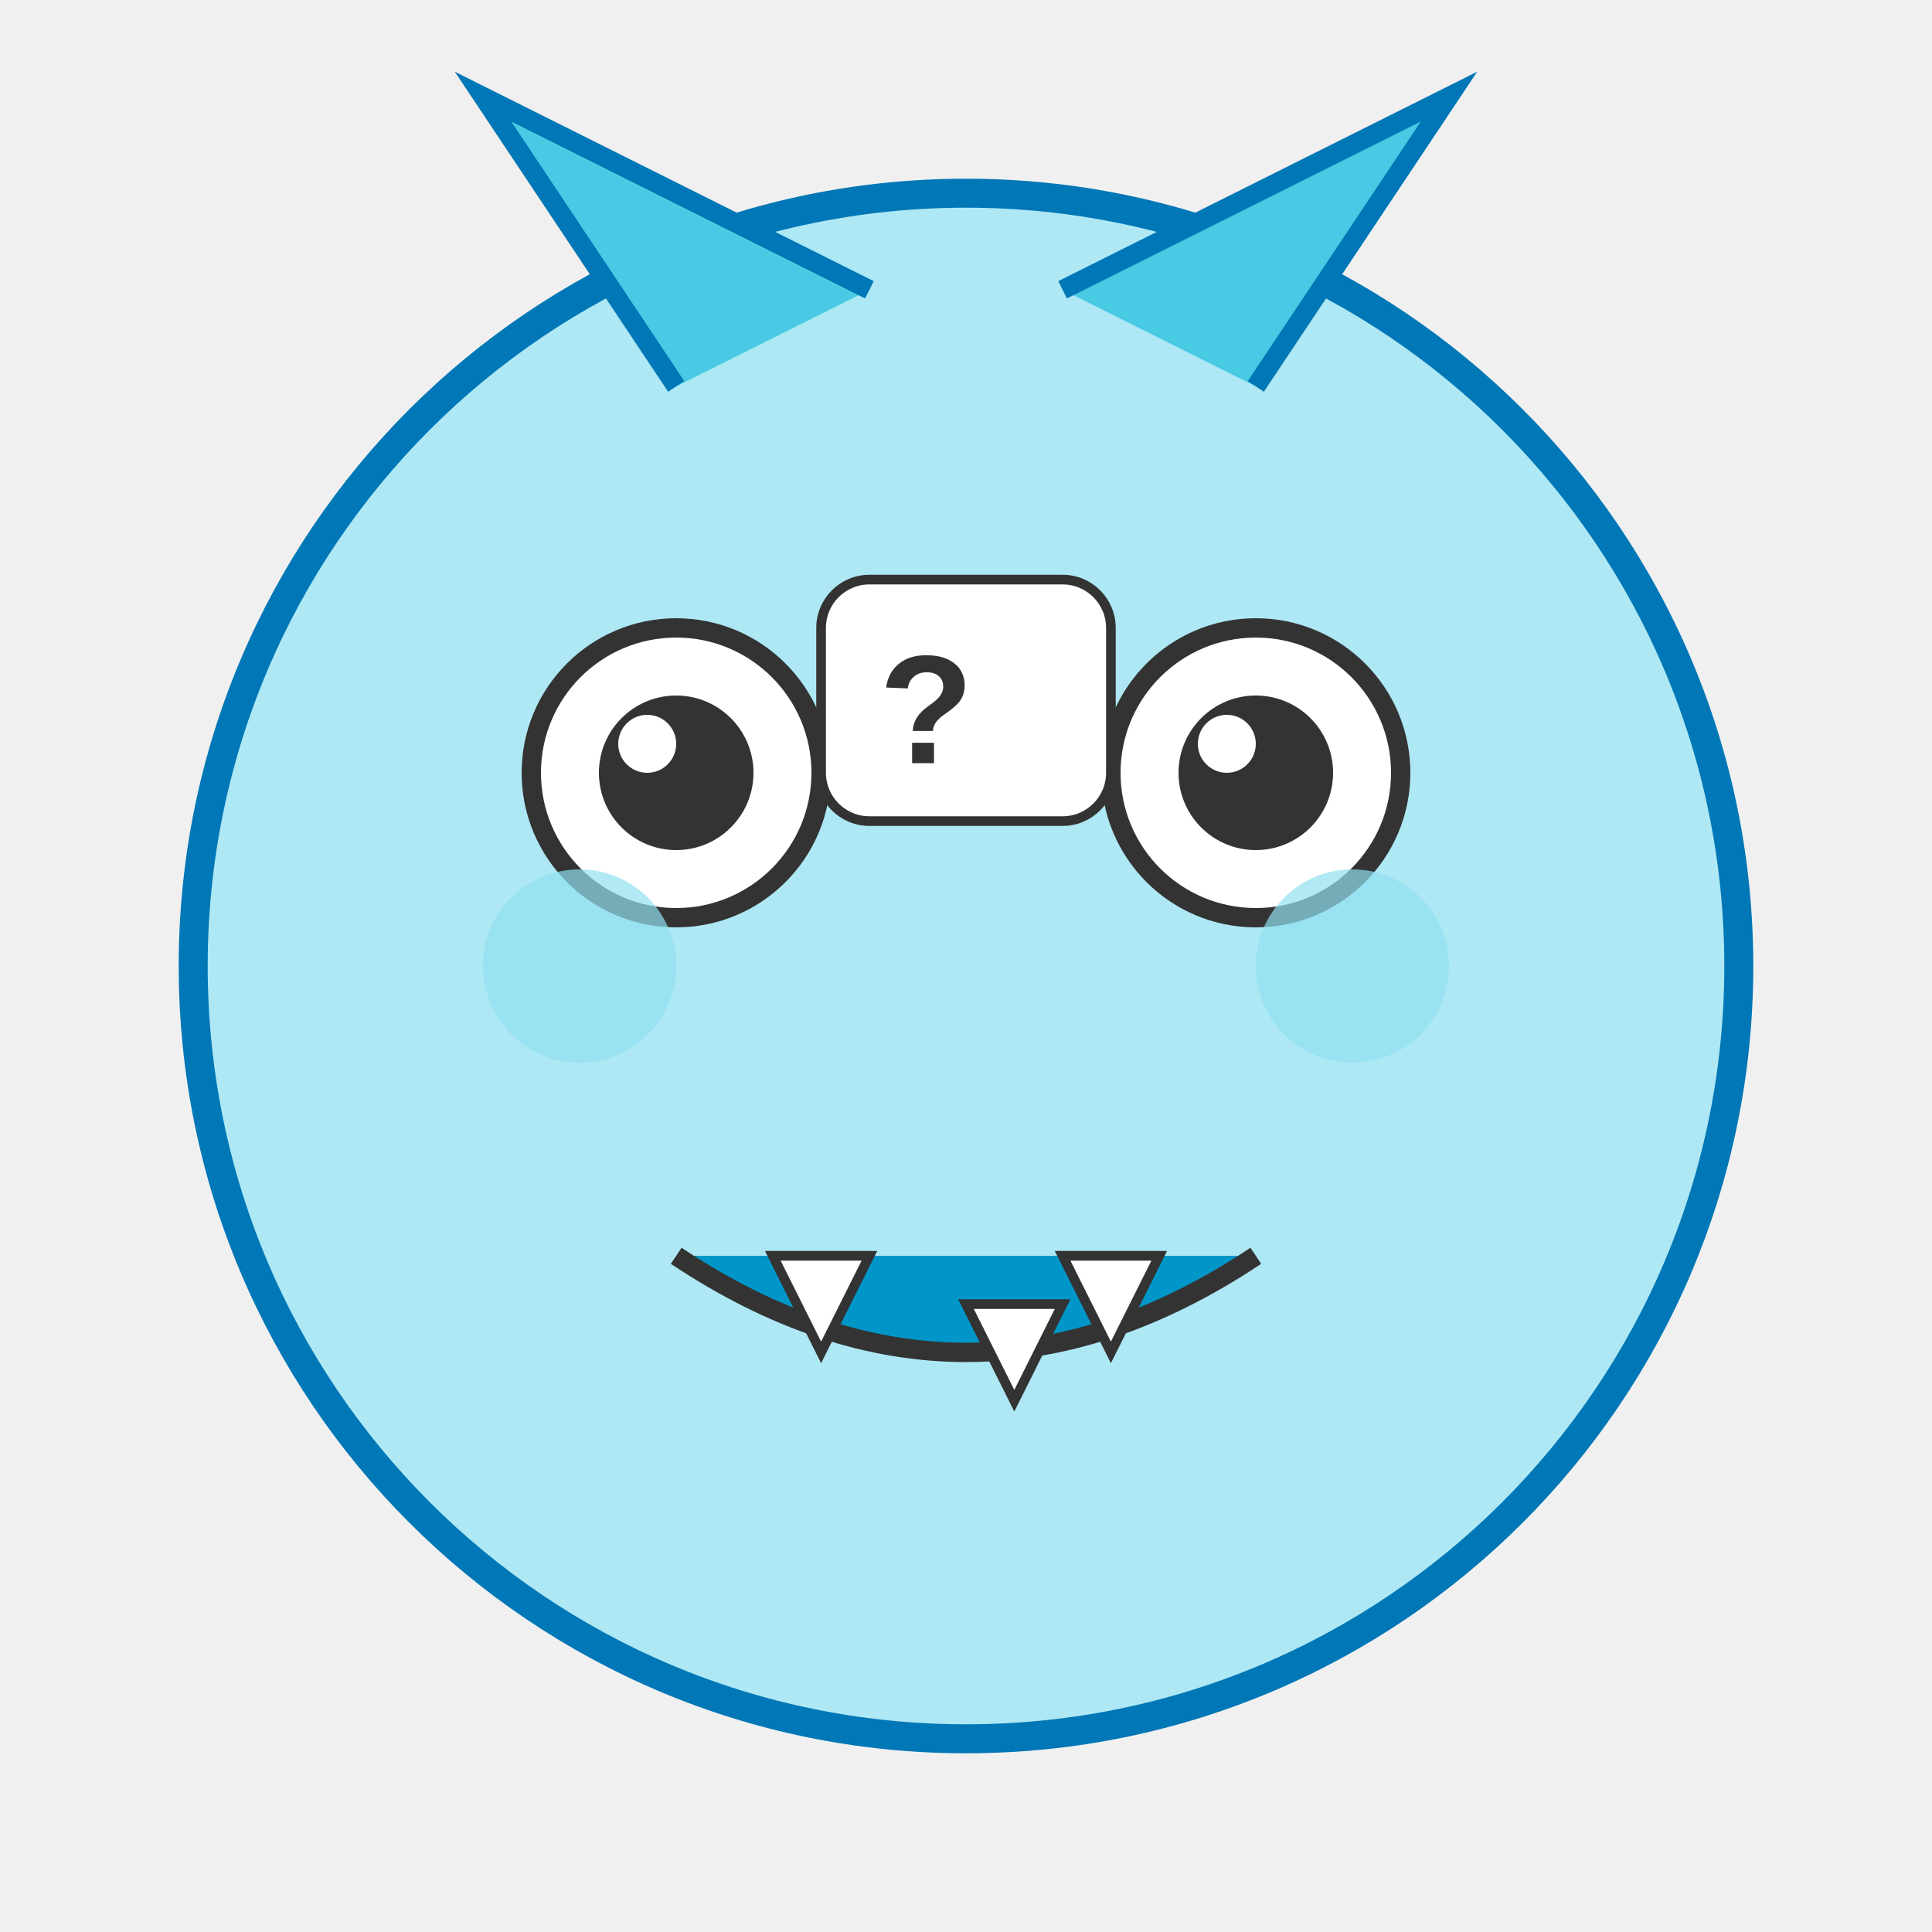
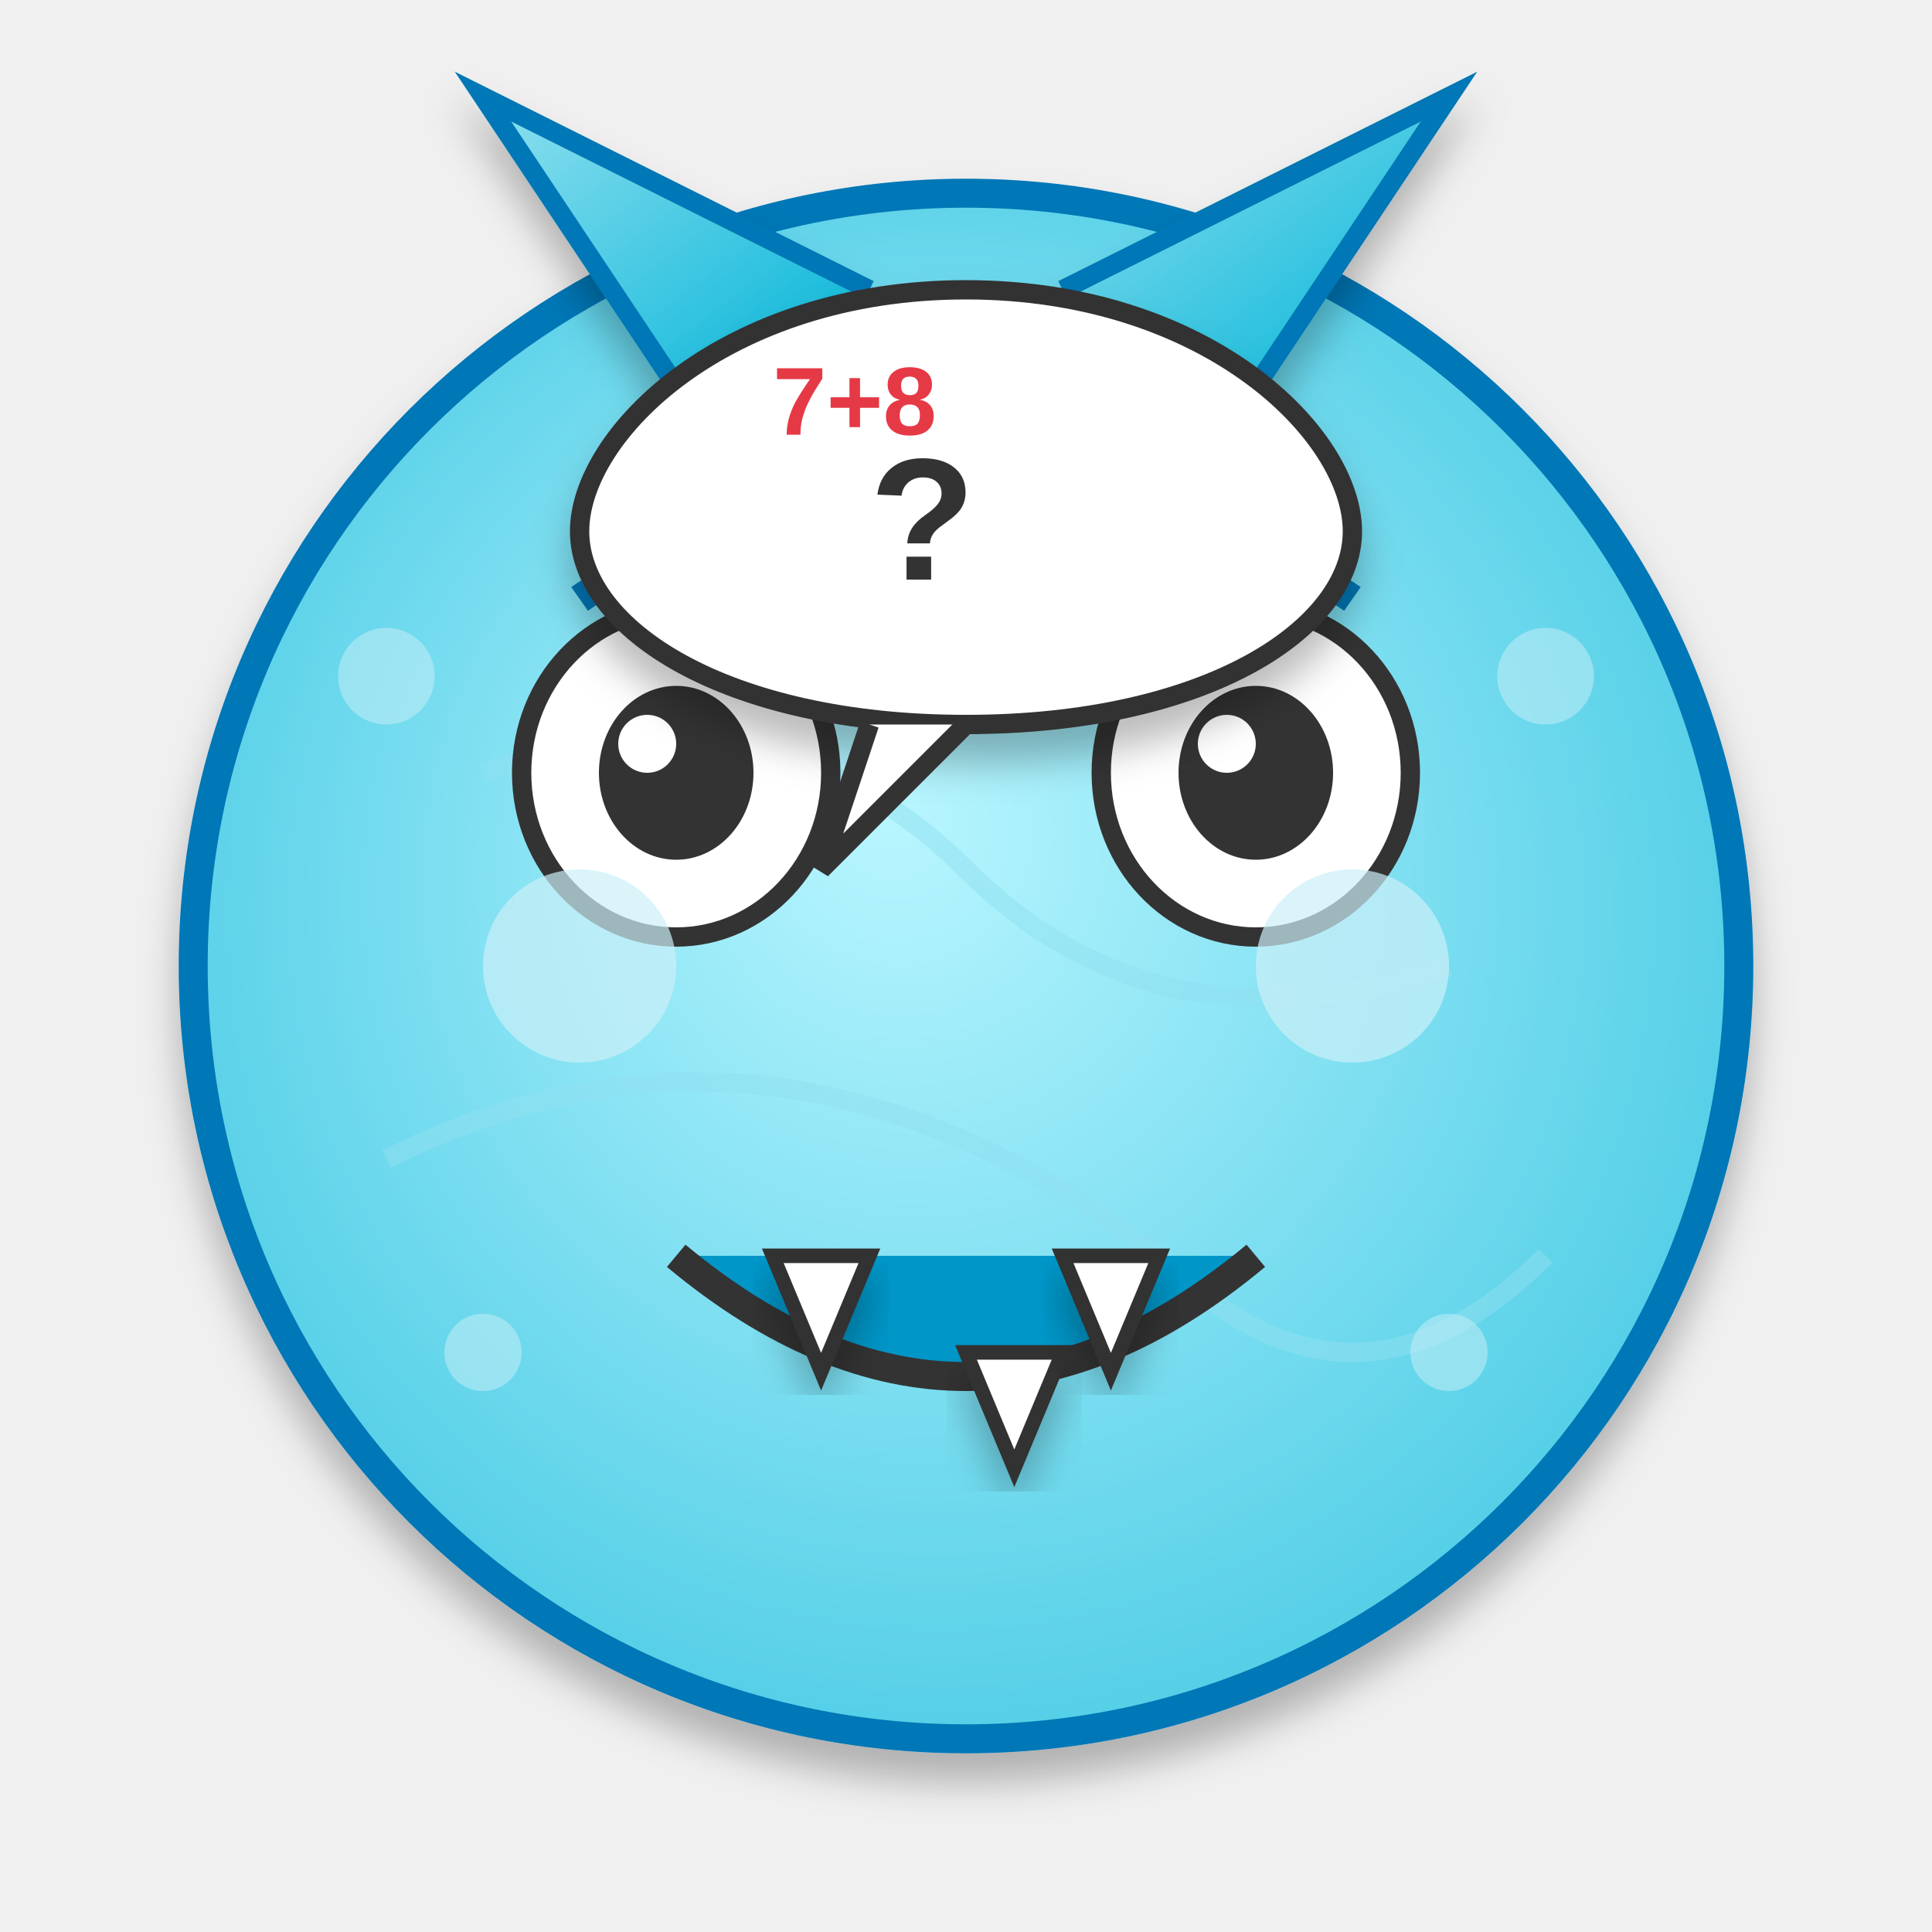
<svg xmlns="http://www.w3.org/2000/svg" viewBox="0 0 200 200" width="200" height="200">
-   <circle cx="100" cy="100" r="80" fill="#ADE8F4" stroke="#0077B6" stroke-width="3" />
-   <circle cx="70" cy="80" r="15" fill="white" stroke="#333" stroke-width="2" />
-   <circle cx="130" cy="80" r="15" fill="white" stroke="#333" stroke-width="2" />
-   <circle cx="70" cy="80" r="8" fill="#333" />
-   <circle cx="130" cy="80" r="8" fill="#333" />
-   <circle cx="67" cy="77" r="3" fill="white" />
-   <circle cx="127" cy="77" r="3" fill="white" />
-   <path d="M70 130 Q100 150 130 130" fill="#0096C7" stroke="#333" stroke-width="2" />
-   <polygon points="80,130 90,130 85,140" fill="white" stroke="#333" stroke-width="1" />
-   <polygon points="100,135 110,135 105,145" fill="white" stroke="#333" stroke-width="1" />
-   <polygon points="120,130 110,130 115,140" fill="white" stroke="#333" stroke-width="1" />
-   <path d="M70 40 L50 10 L90 30" fill="#48CAE4" stroke="#0077B6" stroke-width="2" />
-   <path d="M130 40 L150 10 L110 30" fill="#48CAE4" stroke="#0077B6" stroke-width="2" />
-   <circle cx="60" cy="100" r="10" fill="#90E0EF" opacity="0.7" />
-   <circle cx="140" cy="100" r="10" fill="#90E0EF" opacity="0.7" />
-   <rect x="85" y="60" width="30" height="25" rx="5" ry="5" fill="white" stroke="#333" stroke-width="1" />
-   <text x="91" y="79" font-family="Arial" font-size="16" font-weight="bold" fill="#333">?</text>
+   <defs>
+     <radialGradient id="monsterBody" cx="50%" cy="50%" r="70%" fx="45%" fy="40%">
+       <stop offset="0%" stop-color="#B9F6FF" />
+       <stop offset="85%" stop-color="#48CAE4" />
+       <stop offset="100%" stop-color="#0096C7" />
+     </radialGradient>
+     <linearGradient id="hornGradient" x1="0%" y1="0%" x2="100%" y2="100%">
+       <stop offset="0%" stop-color="#90E0EF" />
+       <stop offset="100%" stop-color="#00B4D8" />
+     </linearGradient>
+     <filter id="glow" x="-20%" y="-20%" width="140%" height="140%">
+       <feGaussianBlur stdDeviation="3" result="blur" />
+       <feComposite in="SourceGraphic" in2="blur" operator="over" />
+     </filter>
+     <filter id="shadow" x="-20%" y="-20%" width="140%" height="140%">
+       <feDropShadow dx="0" dy="3" stdDeviation="2" flood-color="#00000044" />
+     </filter>
+   </defs>
+   <g>
+     <circle cx="100" cy="100" r="80" fill="url(#monsterBody)" stroke="#0077B6" stroke-width="3" filter="url(#shadow)" />
+     <path d="M50 80 Q80 70, 100 90 Q120 110, 150 100" stroke="#90E0EF" stroke-width="2" fill="none" opacity="0.5" />
+     <path d="M40 120 Q80 100, 120 130 Q140 150, 160 130" stroke="#90E0EF" stroke-width="2" fill="none" opacity="0.5" />
+   </g>
+   <g>
+     <ellipse cx="70" cy="80" rx="16" ry="17" fill="white" stroke="#333" stroke-width="2" />
+     <ellipse cx="70" cy="80" rx="8" ry="9" fill="#333">
+       <animate attributeName="cy" from="80" to="82" dur="4s" repeatCount="indefinite" />
+     </ellipse>
+     <circle cx="67" cy="77" r="3" fill="white" />
+     <ellipse cx="130" cy="80" rx="16" ry="17" fill="white" stroke="#333" stroke-width="2" />
+     <ellipse cx="130" cy="80" rx="8" ry="9" fill="#333">
+       <animate attributeName="cy" from="80" to="82" dur="4s" repeatCount="indefinite" />
+     </ellipse>
+     <circle cx="127" cy="77" r="3" fill="white" />
+     <path d="M60 62 Q70 55 80 62" stroke="#0077B6" stroke-width="3" fill="none" />
+     <path d="M120 62 Q130 55 140 62" stroke="#0077B6" stroke-width="3" fill="none" />
+   </g>
+   <path d="M70 130 Q100 155 130 130" fill="#0096C7" stroke="#333" stroke-width="3">
+     <animate attributeName="d" values="M70 130 Q100 155 130 130; M70 135 Q100 165 130 135; M70 130 Q100 155 130 130" dur="7s" repeatCount="indefinite" />
+   </path>
+   <g>
+     <polygon points="80,130 90,130 85,142" fill="white" stroke="#333" stroke-width="1.5" filter="url(#shadow)" />
+     <polygon points="100,140 110,140 105,152" fill="white" stroke="#333" stroke-width="1.5" filter="url(#shadow)" />
+     <polygon points="120,130 110,130 115,142" fill="white" stroke="#333" stroke-width="1.5" filter="url(#shadow)" />
+   </g>
+   <g>
+     <path d="M70 40 L50 10 L90 30" fill="url(#hornGradient)" stroke="#0077B6" stroke-width="2" filter="url(#shadow)">
+       <animate attributeName="d" values="M70 40 L50 10 L90 30; M70 40 L48 8 L90 30; M70 40 L50 10 L90 30" dur="5s" repeatCount="indefinite" />
+     </path>
+     <path d="M130 40 L150 10 L110 30" fill="url(#hornGradient)" stroke="#0077B6" stroke-width="2" filter="url(#shadow)">
+       <animate attributeName="d" values="M130 40 L150 10 L110 30; M130 40 L152 8 L110 30; M130 40 L150 10 L110 30" dur="5s" repeatCount="indefinite" />
+     </path>
+   </g>
+   <circle cx="60" cy="100" r="10" fill="#CAF0F8" opacity="0.7" />
+   <circle cx="140" cy="100" r="10" fill="#CAF0F8" opacity="0.7" />
+   <circle cx="40" cy="70" r="5" fill="#CAF0F8" opacity="0.5" />
+   <circle cx="160" cy="70" r="5" fill="#CAF0F8" opacity="0.5" />
+   <circle cx="50" cy="140" r="4" fill="#CAF0F8" opacity="0.5" />
+   <circle cx="150" cy="140" r="4" fill="#CAF0F8" opacity="0.5" />
+   <g>
+     <path d="M100 30               C125 30, 140 45, 140 55               C140 65, 125 75, 100 75               C75 75, 60 65, 60 55               C60 45, 75 30, 100 30" fill="white" stroke="#333" stroke-width="2" filter="url(#shadow)" />
+     <path d="M90 75 L85 90 L100 75" fill="white" stroke="#333" stroke-width="2" />
+     <text x="90" y="60" font-family="Arial" font-size="18" font-weight="bold" fill="#333">?</text>
+     <text x="80" y="45" font-family="Arial" font-size="10" font-weight="bold" fill="#E63946">7+8</text>
+   </g>
</svg>
